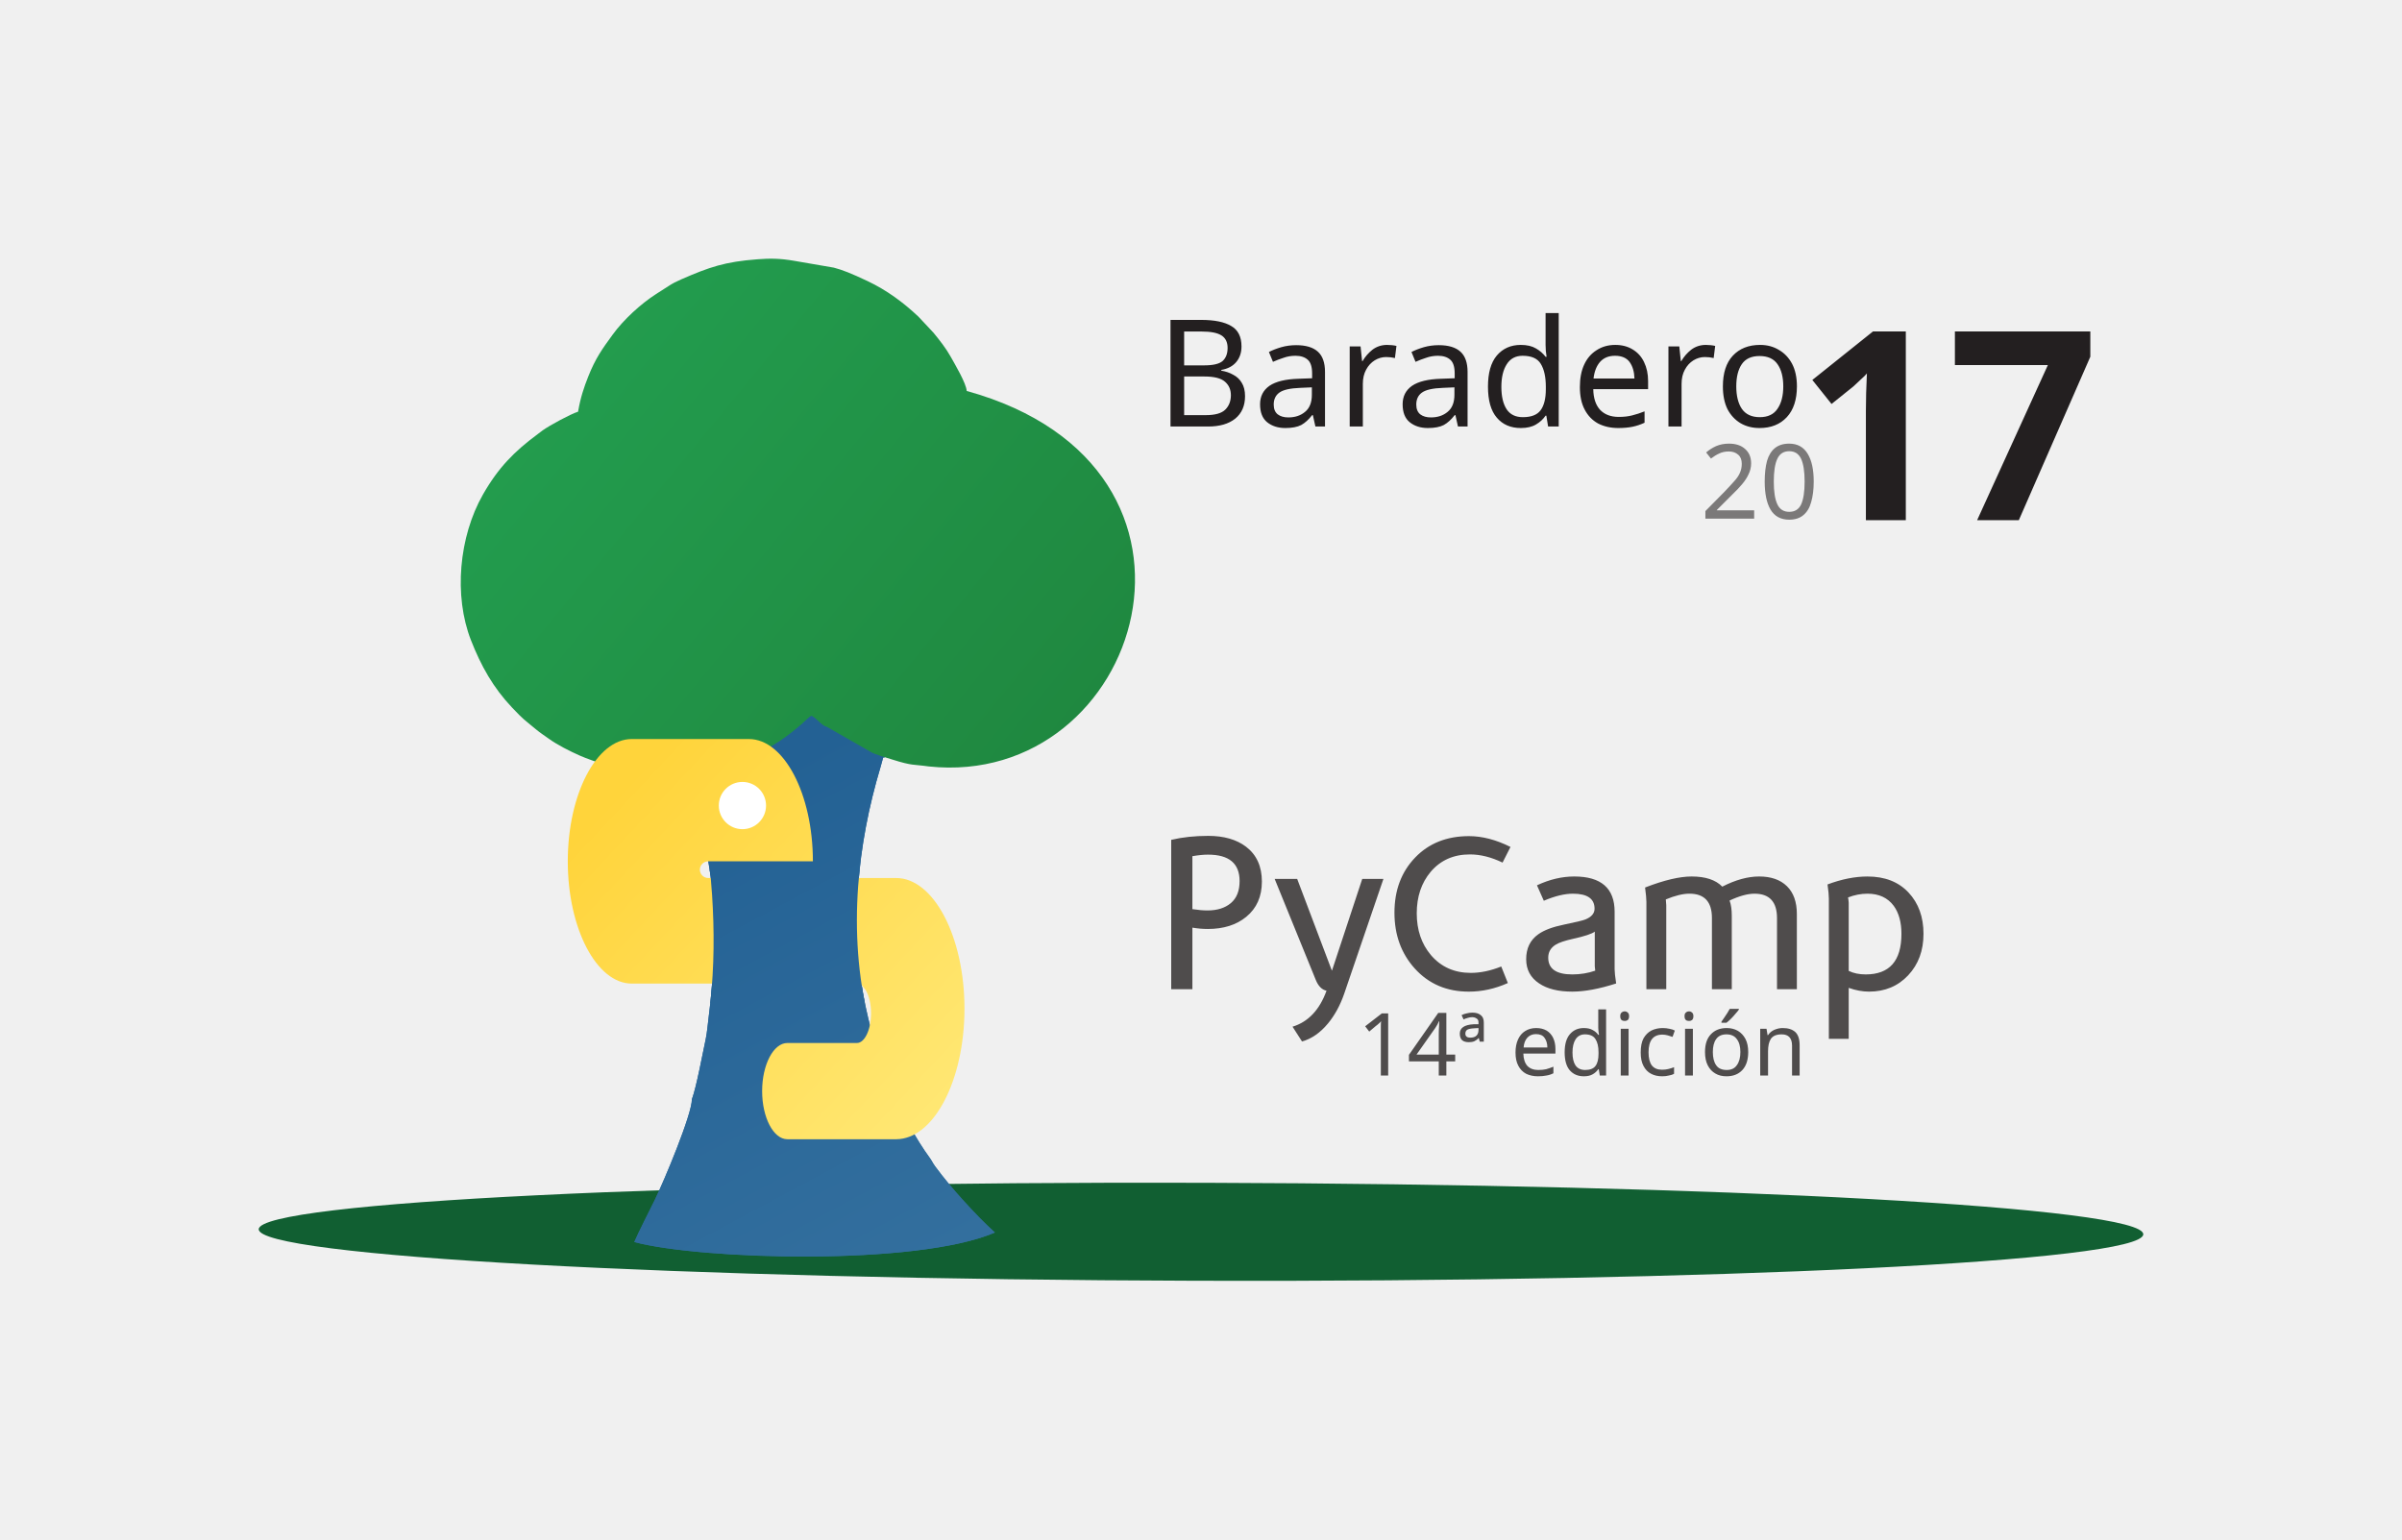
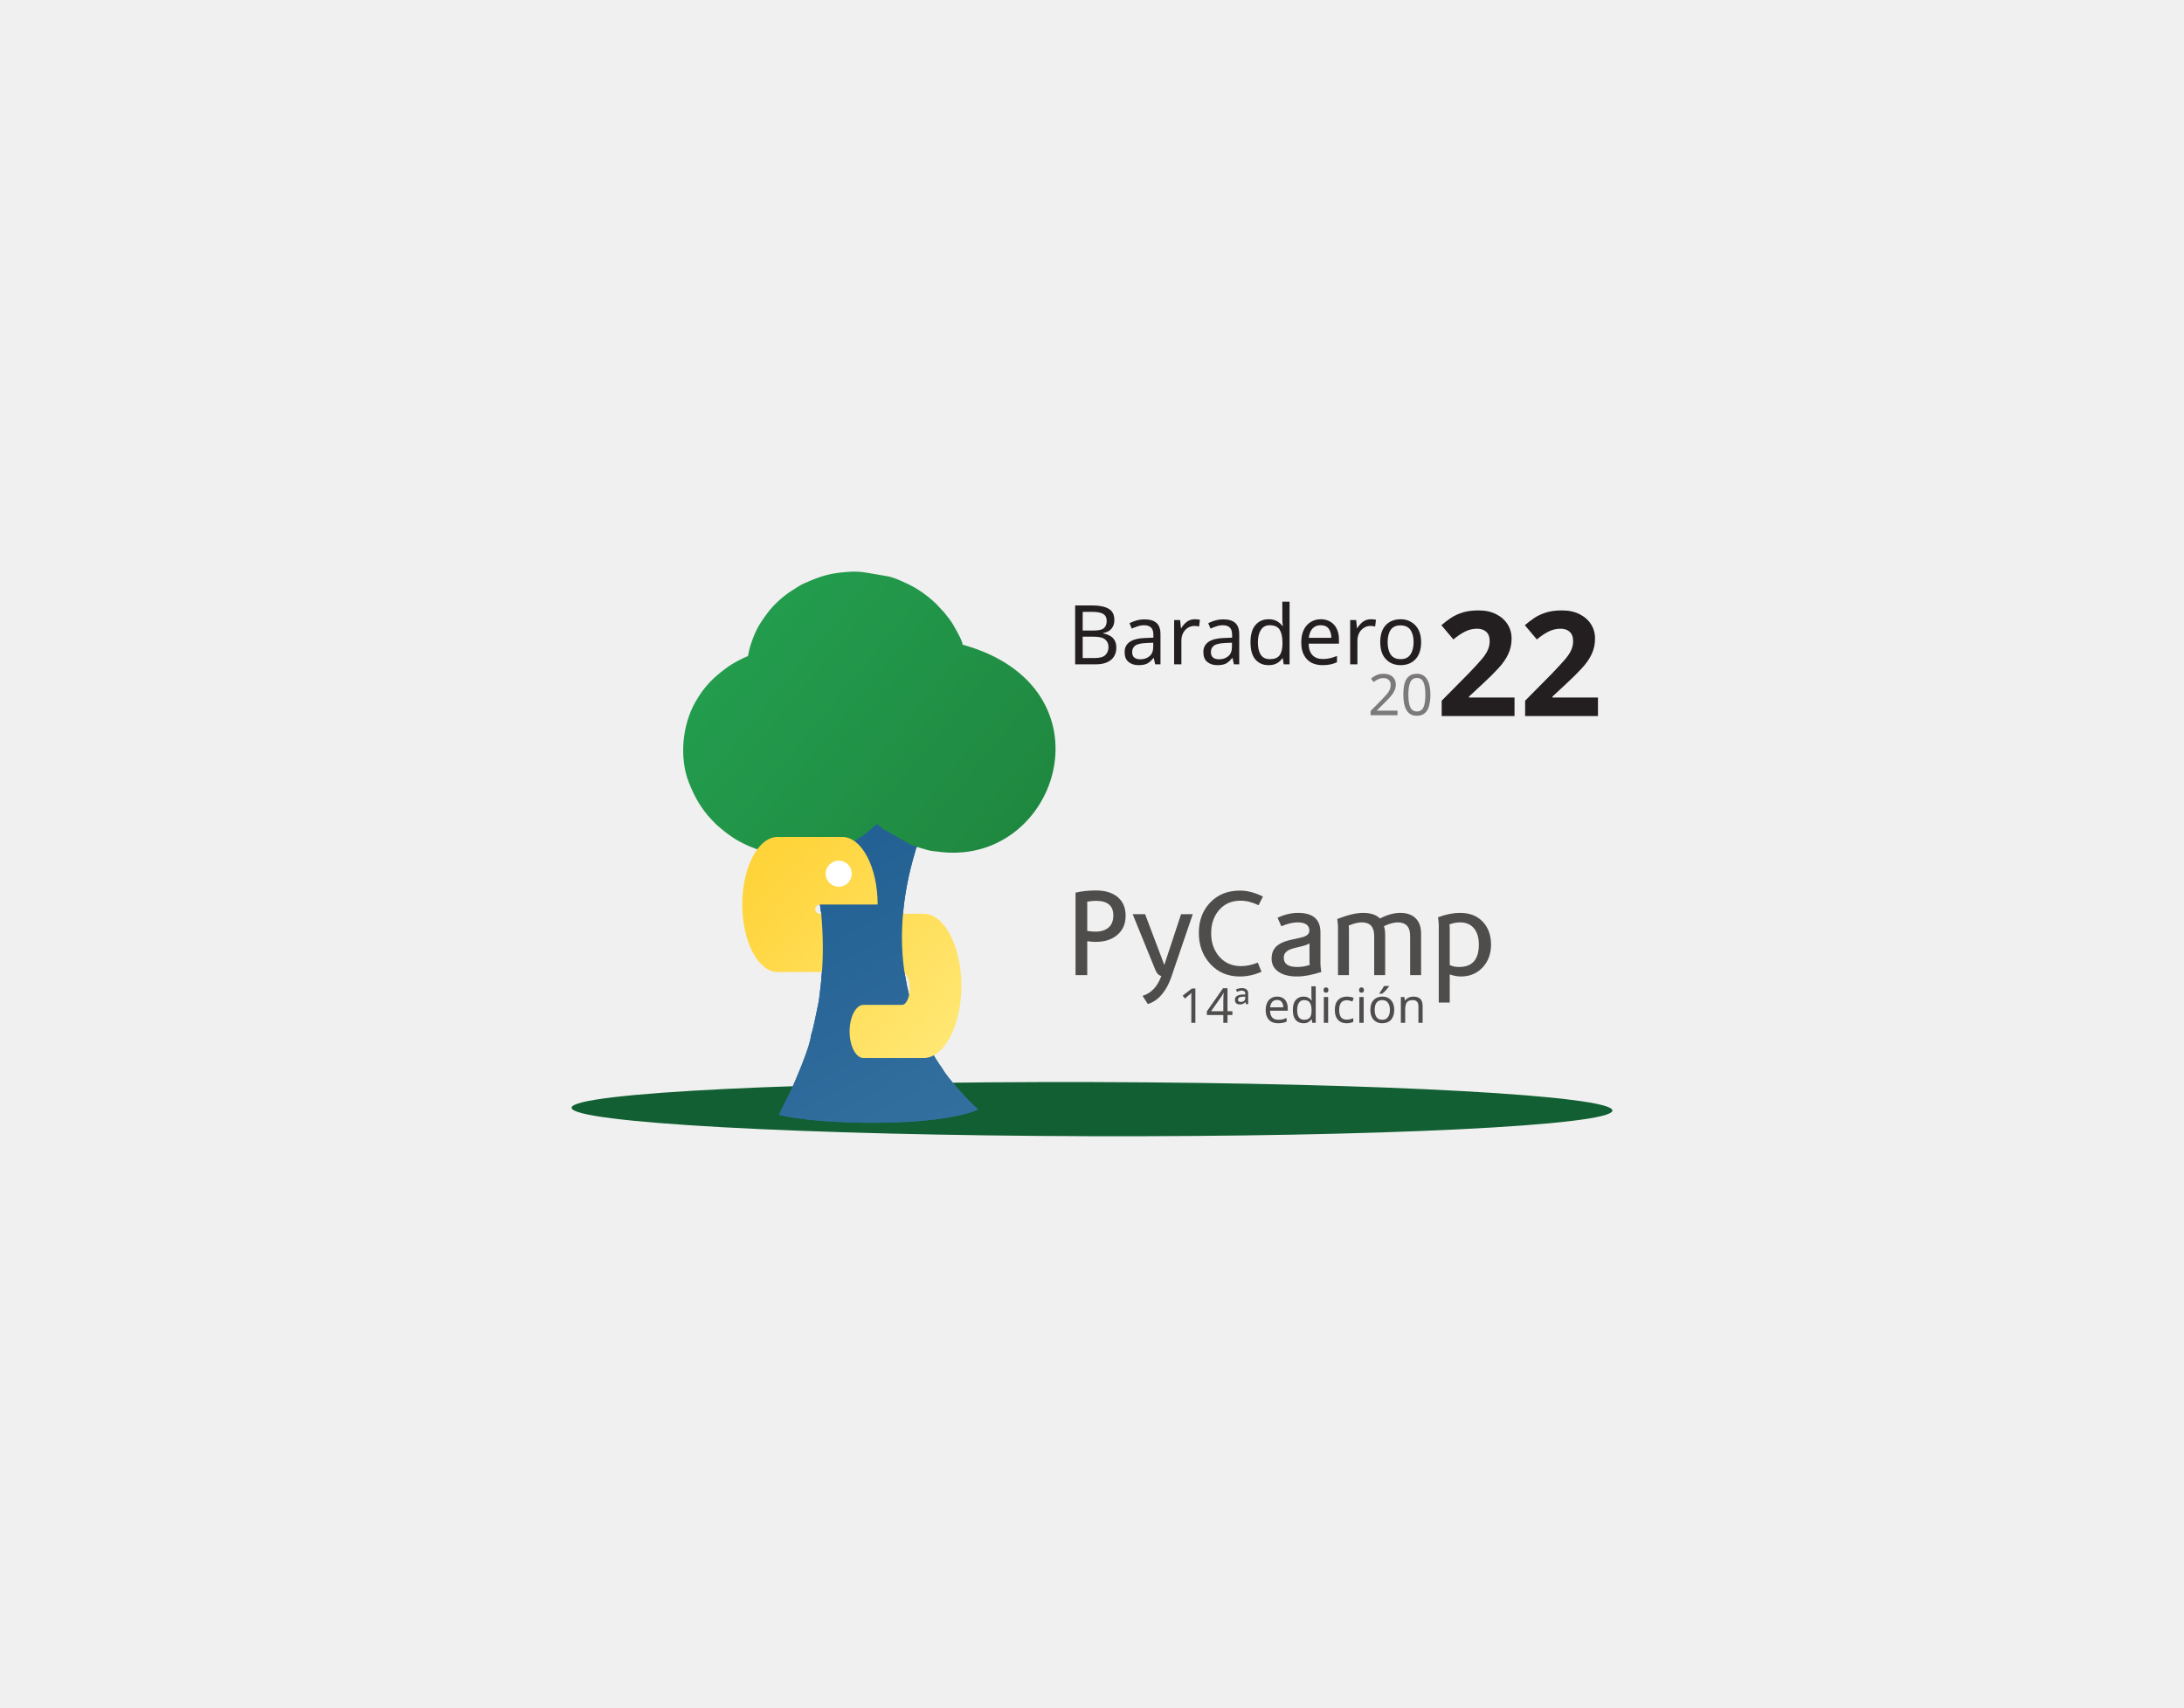
- <svg xmlns="http://www.w3.org/2000/svg" id="svg2" version="1.1" xml:space="preserve" width="185.678" height="119.02" viewBox="0 0 185.678 119.02">
+ <svg xmlns="http://www.w3.org/2000/svg" id="svg2" version="1.1" xml:space="preserve" width="305.678" height="239.02" viewBox="0 0 305.678 239.02">
  <defs id="defs6">
    <clipPath clipPathUnits="userSpaceOnUse" id="clipPath20">
      <path d="m 643.191,1277.22 c 350.336,0 634.339,-284.001 634.339,-634.337 C 1277.53,292.547 993.527,8.547 643.191,8.547 292.855,8.547 8.852,292.547 8.852,642.883 c 0,350.336 284.003,634.337 634.339,634.337 z" id="path22" style="clip-rule:evenodd" />
    </clipPath>
    <clipPath clipPathUnits="userSpaceOnUse" id="clipPath32">
      <path d="m 452.039,582.723 c -0.937,-2.981 -2.019,-5.528 -3.07,-8.594 -0.504,-1.469 -1.086,-2.891 -1.492,-4.231 -0.789,-2.589 -0.965,-1.55 0.156,-3.281 -1.754,-0.578 -0.313,1.75 -2.672,-6.121 -14.41,-48.039 -19.547,-100.113 -8.953,-149.183 1.836,-8.512 4.297,-18.239 7.156,-26.422 5.231,-14.977 7.602,-21.782 14.84,-36.192 1.996,-3.969 4.144,-7.527 6.07,-11.426 0.867,-2.902 8.434,-14.519 10.969,-17.839 1.535,-2.012 2.18,-3.731 3.75,-5.844 5.559,-7.485 11.066,-14.09 17.625,-21.297 7.551,-8.297 13.301,-14.133 19.293,-19.566 -48.492,-20.836 -182.316,-16.782 -222.992,-5.875 2.558,6.074 9.789,20.105 12.781,26.253 5.816,11.946 22.855,52.645 22.848,62.036 2.89,7.91 6.527,27.922 8.496,36.996 0.894,4.14 1.328,9.816 1.898,14.164 3.414,25.926 3.707,50.418 2.086,75.285 -0.269,4.098 -0.629,7.262 -0.89,11.5 l -8.352,52.16 c -0.43,1.313 -0.035,0.484 -0.586,1.418 -0.926,1.57 0.707,-0.289 -1.062,1.301 1.796,1.84 1.054,1.695 0.105,5.398 -0.539,2.121 -0.895,3.825 -1.406,5.899 -0.973,3.941 -2.172,7.699 -3.063,11.613 3.192,0.582 6.512,1.027 9.774,1.668 2.992,0.586 6.343,1.836 9.113,1.918 0.734,-3.203 3.152,-7.77 4.437,-10.691 l 3.575,-7.692 c 0.914,-1.281 0.187,-0.875 1.871,-1.371 0.289,-3.562 -4.321,62.5 -2.258,58.293 1.148,-2.34 2.133,-4.086 3.254,-6.207 l 16.476,-30.297 c 0.364,-0.59 0.696,-1.09 1,-1.551 10.848,28.836 12.329,-5.531 26.215,19.258 1.852,1.004 25.035,-3.973 26.016,-1.508 3.422,-0.668 9.699,-3.882 13.629,-5.234 2.133,-0.738 4.871,-1.656 7.039,-2.273 5.89,-1.688 5.551,-0.532 6.324,-2.465 z" id="path34" style="clip-rule:evenodd" />
    </clipPath>
    <linearGradient x1="463.839" y1="154.711" x2="448.848" y2="182.627" gradientUnits="userSpaceOnUse" gradientTransform="translate(-415.761,-137.0251)" spreadMethod="pad" id="linearGradient36">
      <stop style="stop-opacity:1;stop-color:#336f9e" offset="0" id="stop38" />
      <stop style="stop-opacity:1;stop-color:#236194" offset="1" id="stop40" />
    </linearGradient>
    <clipPath clipPathUnits="userSpaceOnUse" id="clipPath56">
      <path d="m 452.039,582.723 c -0.937,-2.981 -2.019,-5.528 -3.07,-8.594 -0.504,-1.469 -1.086,-2.891 -1.492,-4.231 -0.789,-2.589 -0.965,-1.55 0.156,-3.281 -1.754,-0.578 -0.313,1.75 -2.672,-6.121 -14.41,-48.039 -19.547,-100.113 -8.953,-149.183 1.836,-8.512 4.297,-18.239 7.156,-26.422 5.231,-14.977 7.602,-21.782 14.84,-36.192 1.996,-3.969 4.144,-7.527 6.07,-11.426 0.867,-2.902 8.434,-14.519 10.969,-17.839 1.535,-2.012 2.18,-3.731 3.75,-5.844 5.559,-7.485 11.066,-14.09 17.625,-21.297 7.551,-8.297 13.301,-14.133 19.293,-19.566 -48.492,-20.836 -182.316,-16.782 -222.992,-5.875 2.558,6.074 9.789,20.105 12.781,26.253 5.816,11.946 22.855,52.645 22.848,62.036 2.89,7.91 6.527,27.922 8.496,36.996 0.894,4.14 1.328,9.816 1.898,14.164 3.414,25.926 3.707,50.418 2.086,75.285 -0.269,4.098 -0.629,7.262 -0.89,11.5 l -8.352,52.16 c -0.43,1.313 -0.035,0.484 -0.586,1.418 -0.926,1.57 0.707,-0.289 -1.062,1.301 1.796,1.84 1.054,1.695 0.105,5.398 -0.539,2.121 -0.895,3.825 -1.406,5.899 -0.973,3.941 -2.172,7.699 -3.063,11.613 3.192,0.582 6.512,1.027 9.774,1.668 2.992,0.586 6.343,1.836 9.113,1.918 0.734,-3.203 3.152,-7.77 4.437,-10.691 l 3.575,-7.692 c 0.914,-1.281 0.187,-0.875 1.871,-1.371 0.289,-3.562 -4.321,62.5 -2.258,58.293 1.148,-2.34 2.133,-4.086 3.254,-6.207 l 16.476,-30.297 c 0.364,-0.59 0.696,-1.09 1,-1.551 10.848,28.836 12.329,-5.531 26.215,19.258 1.852,1.004 25.035,-3.973 26.016,-1.508 3.422,-0.668 9.699,-3.882 13.629,-5.234 2.133,-0.738 4.871,-1.656 7.039,-2.273 5.89,-1.688 5.551,-0.532 6.324,-2.465 z" id="path58" style="clip-rule:evenodd" />
    </clipPath>
    <linearGradient x1="463.839" y1="154.711" x2="448.848" y2="182.627" gradientUnits="userSpaceOnUse" gradientTransform="translate(-415.761,-137.0251)" spreadMethod="pad" id="linearGradient60">
      <stop style="stop-opacity:1;stop-color:#336f9e" offset="0" id="stop62" />
      <stop style="stop-opacity:1;stop-color:#236194" offset="1" id="stop64" />
    </linearGradient>
    <clipPath clipPathUnits="userSpaceOnUse" id="clipPath72">
      <path d="m 411.957,585.402 c -3.695,0.879 -6.219,5.45 -9.769,6.946 -1.356,-0.672 -3.989,-3.41 -5.493,-4.723 -9.957,-8.711 -18.187,-14.32 -30.25,-19.703 -2.961,-1.317 -11.449,-5.25 -14.425,-5.211 -1.528,0.519 -4.118,-2.645 -4.911,-1.434 l -17.812,-3.882 c -11.817,-2.34 -23.32,-0.661 -34.914,0.007 -7.961,0.457 -27.285,6.715 -35.297,10.25 -6.254,2.758 -13.93,6.661 -19.129,10.387 -2.973,2.137 -5.371,3.652 -7.957,5.813 -7.766,6.488 -7.324,5.574 -14.793,13.449 -11.769,12.414 -19.273,25.851 -25.492,41.742 -10.762,27.496 -7.442,64.016 7.379,90.047 9.59,16.84 19.597,26.844 33.859,37.387 l 3.047,2.316 c 4.391,3.125 16.996,9.977 21.945,11.594 1.493,8.679 3.559,14.894 6.352,21.902 4.469,11.215 8.633,16.961 15.051,25.774 6.711,9.214 17.23,18.906 26.925,25.14 l 7.508,4.813 c 2.446,1.636 5.129,2.976 7.942,4.203 17.48,7.629 27,10.922 47.328,12.441 7.32,0.547 13.359,0.625 22.492,-0.949 l 24.547,-4.227 c 5.305,-1.367 10.828,-3.558 20.926,-8.339 11.851,-5.614 22.156,-13.247 31.406,-21.977 l 9.371,-10.012 c 3.801,-4.664 7.695,-9.582 10.625,-14.836 2.672,-4.797 9.578,-16.39 9.852,-21.097 171.093,-47.215 108.324,-246.27 -23.543,-232.219 -9.485,1.379 -9.649,0.187 -22.571,4.289 -2.554,0.809 -11.726,3.414 -13.754,4.988 z" id="path74" style="clip-rule:evenodd" />
    </clipPath>
    <linearGradient x1="436.6" y1="210.44" x2="469.995" y2="182.978" gradientUnits="userSpaceOnUse" gradientTransform="translate(-415.761,-137.0251)" spreadMethod="pad" id="linearGradient76">
      <stop style="stop-opacity:1;stop-color:#239e4f" offset="0" id="stop78" />
      <stop style="stop-opacity:1;stop-color:#1f873f" offset="1" id="stop80" />
    </linearGradient>
    <clipPath clipPathUnits="userSpaceOnUse" id="clipPath88">
      <path d="m 291.188,577.945 h 72.402 c 21.773,0 39.59,-34.039 39.59,-75.629 v -0.003 h -64.739 c -2.832,0 -5.156,-2.325 -5.156,-5.165 v 0 c 0,-2.832 2.32,-5.16 5.156,-5.16 h 31.262 33.102 51.824 c 23.258,0 42.289,-36.351 42.289,-80.781 v 0 c 0,-44.43 -19.031,-80.781 -42.289,-80.781 h -35.973 -9.324 -21.965 c -8.566,0 -15.578,13.39 -15.578,29.758 v 0 c 0,16.371 7.012,29.761 15.578,29.761 h 16.692 26.351 c 4.801,0 8.727,8.266 8.727,18.368 v 0 c 0,5.738 -1.27,10.886 -3.246,14.265 l -1.996,2.563 c -1.071,0.988 -2.25,1.539 -3.485,1.539 h -66.82 -18.129 -54.273 c -21.77,0 -39.594,34.035 -39.594,75.633 v 0.003 c 0,41.598 17.816,75.629 39.594,75.629 z" id="path90" style="clip-rule:evenodd" />
    </clipPath>
    <linearGradient x1="462.535" y1="163.283" x2="442.168" y2="182.324" gradientUnits="userSpaceOnUse" gradientTransform="translate(-415.761,-137.0251)" spreadMethod="pad" id="linearGradient92">
      <stop style="stop-opacity:1;stop-color:#ffe773" offset="0" id="stop94" />
      <stop style="stop-opacity:1;stop-color:#ffd43b" offset="1" id="stop96" />
    </linearGradient>
    <clipPath clipPathUnits="userSpaceOnUse" id="clipPath104">
      <path d="m 432.055,497.074 c -2.895,-27.543 -2.168,-55.39 3.254,-82.383 v -0.019 h -95.567 c 2.457,22.863 2.531,44.742 1.086,66.914 -0.269,4.098 -0.629,7.262 -0.89,11.5 l -0.637,3.988 z" id="path106" style="clip-rule:evenodd" />
    </clipPath>
    <linearGradient x1="463.839" y1="154.711" x2="448.848" y2="182.627" gradientUnits="userSpaceOnUse" gradientTransform="translate(-415.761,-137.0251)" spreadMethod="pad" id="linearGradient108">
      <stop style="stop-opacity:1;stop-color:#336f9e" offset="0" id="stop110" />
      <stop style="stop-opacity:1;stop-color:#236194" offset="1" id="stop112" />
    </linearGradient>
  </defs>
-   <g id="g10" transform="matrix(1.25,0,0,-1.25,14.64166,118.0956)">
+   <g id="g10" transform="matrix(1.25,0,0,-1.25,74.64167,178.0956)">
    <g id="g883">
      <path id="path14" style="fill:#4f4c4c;fill-opacity:1;fill-rule:nonzero;stroke:none" d="m 66.323,39.955 c 0,-0.928 -0.323,-1.655 -0.968,-2.183 -0.609,-0.5 -1.401,-0.75 -2.374,-0.75 -0.318,0 -0.637,0.027 -0.955,0.082 v -3.806 h -1.31 v 9.236 c 0.691,0.164 1.455,0.246 2.292,0.246 0.964,0 1.742,-0.223 2.333,-0.669 0.655,-0.5 0.982,-1.219 0.982,-2.155 z m -1.378,0.027 c 0,1.092 -0.65,1.637 -1.951,1.637 -0.282,0 -0.605,-0.032 -0.969,-0.096 v -3.274 c 0.364,-0.055 0.673,-0.082 0.928,-0.082 0.609,0 1.094,0.152 1.453,0.457 0.359,0.305 0.539,0.757 0.539,1.357 z m 8.895,0.137 -2.429,-7.108 c -0.245,-0.709 -0.578,-1.319 -0.996,-1.828 -0.482,-0.582 -1.019,-0.955 -1.61,-1.119 l -0.586,0.914 c 0.973,0.3 1.673,1.041 2.101,2.224 -0.291,0.064 -0.514,0.291 -0.669,0.682 l -2.538,6.235 h 1.392 l 2.142,-5.662 h 0.014 l 1.869,5.662 z m 7.858,1.978 -0.491,-0.969 c -0.7,0.337 -1.373,0.505 -2.019,0.505 -1.009,0 -1.819,-0.359 -2.428,-1.078 -0.573,-0.682 -0.86,-1.538 -0.86,-2.565 0,-1.027 0.291,-1.887 0.873,-2.579 0.628,-0.737 1.451,-1.105 2.47,-1.105 0.6,0 1.227,0.132 1.882,0.395 l 0.409,-1.023 c -0.791,-0.355 -1.597,-0.532 -2.415,-0.532 -1.364,0 -2.479,0.477 -3.343,1.432 -0.837,0.928 -1.255,2.078 -1.255,3.452 0,1.382 0.425,2.517 1.275,3.404 0.85,0.887 1.962,1.33 3.336,1.33 0.819,0 1.673,-0.223 2.565,-0.669 z m 6.535,-8.445 c -1.046,-0.337 -1.951,-0.505 -2.715,-0.505 -0.864,0 -1.546,0.168 -2.046,0.505 -0.537,0.355 -0.805,0.855 -0.805,1.501 0,0.673 0.25,1.187 0.75,1.541 0.355,0.255 0.887,0.455 1.597,0.6 0.709,0.146 1.146,0.25 1.309,0.314 0.382,0.154 0.573,0.377 0.573,0.668 0,0.618 -0.446,0.928 -1.337,0.928 -0.519,0 -1.119,-0.146 -1.801,-0.437 l -0.423,0.955 c 0.773,0.364 1.542,0.546 2.305,0.546 1.664,0 2.497,-0.728 2.497,-2.183 v -3.561 c 0,-0.173 0.032,-0.464 0.095,-0.873 z m -1.296,0.791 c -0.018,0.127 -0.027,0.218 -0.027,0.273 v 2.142 c -0.173,-0.137 -0.627,-0.287 -1.364,-0.45 -0.491,-0.109 -0.841,-0.227 -1.051,-0.355 -0.309,-0.191 -0.464,-0.459 -0.464,-0.805 0,-0.691 0.496,-1.037 1.487,-1.037 0.5,0 0.973,0.077 1.419,0.232 z m 12.47,-1.146 h -1.228 v 4.393 c 0,1.009 -0.464,1.514 -1.391,1.514 -0.427,0 -0.941,-0.141 -1.542,-0.423 0.091,-0.245 0.136,-0.559 0.136,-0.941 v -4.543 h -1.228 v 4.407 c 0,1 -0.464,1.501 -1.391,1.501 -0.4,0 -0.887,-0.118 -1.46,-0.355 0.018,-0.164 0.027,-0.282 0.027,-0.355 v -5.198 h -1.228 v 5.402 c 0,0.182 -0.028,0.478 -0.082,0.887 1.173,0.455 2.133,0.682 2.879,0.682 0.855,0 1.487,-0.209 1.896,-0.628 0.819,0.419 1.578,0.628 2.278,0.628 0.737,0 1.31,-0.2 1.719,-0.6 0.409,-0.4 0.614,-0.973 0.614,-1.719 z m 7.831,3.424 c 0,-1.037 -0.316,-1.892 -0.948,-2.565 -0.632,-0.673 -1.44,-1.009 -2.422,-1.009 -0.4,0 -0.818,0.077 -1.255,0.232 v -3.152 H 101.385 v 8.69 c 0,0.182 -0.027,0.469 -0.082,0.859 0.874,0.328 1.697,0.491 2.47,0.491 1.073,0 1.919,-0.33 2.537,-0.989 0.619,-0.659 0.928,-1.512 0.928,-2.558 z m -1.364,0 c 0,0.719 -0.16,1.296 -0.478,1.733 -0.373,0.5 -0.914,0.75 -1.623,0.75 -0.401,0 -0.801,-0.077 -1.201,-0.232 0,-0.009 0.007,-0.052 0.021,-0.13 0.013,-0.077 0.02,-0.139 0.02,-0.184 v -4.229 c 0.3,-0.146 0.65,-0.218 1.051,-0.218 1.473,0 2.21,0.837 2.21,2.51" />
      <path id="path24" style="fill:#115f32;fill-opacity:1;fill-rule:evenodd;stroke:none" d="m 62.768,21.324 c 32.182,-0.091 58.177,-1.522 58.061,-3.195 -0.116,-1.673 -26.299,-2.956 -58.481,-2.865 -32.182,0.091 -58.177,1.521 -58.061,3.195 0.116,1.673 26.299,2.956 58.481,2.865" />
      <path id="path42" style="fill:url(#linearGradient36);fill-opacity:1;fill-rule:nonzero;stroke:none" d="m 43.443,49.247 c -0.094,-0.298 -0.202,-0.553 -0.307,-0.859 -0.05,-0.147 -0.109,-0.289 -0.149,-0.423 -0.079,-0.259 -0.097,-0.155 0.016,-0.328 -0.175,-0.058 -0.031,0.175 -0.267,-0.612 -1.441,-4.804 -1.955,-10.011 -0.895,-14.918 0.184,-0.851 0.43,-1.824 0.716,-2.642 0.523,-1.498 0.76,-2.178 1.484,-3.619 0.2,-0.397 0.414,-0.753 0.607,-1.143 0.087,-0.29 0.843,-1.452 1.097,-1.784 0.153,-0.201 0.218,-0.373 0.375,-0.584 0.556,-0.749 1.107,-1.409 1.762,-2.13 0.755,-0.83 1.33,-1.413 1.929,-1.957 -4.849,-2.084 -18.232,-1.678 -22.299,-0.588 0.256,0.607 0.979,2.01 1.278,2.625 0.582,1.195 2.285,5.264 2.285,6.204 0.289,0.791 0.653,2.792 0.85,3.7 0.089,0.414 0.133,0.982 0.19,1.416 0.341,2.593 0.371,5.042 0.209,7.529 -0.027,0.41 -0.063,0.726 -0.089,1.15 l -0.835,5.216 c -0.043,0.131 -0.004,0.048 -0.059,0.142 -0.093,0.157 0.071,-0.029 -0.106,0.13 0.18,0.184 0.105,0.17 0.011,0.54 -0.054,0.212 -0.089,0.383 -0.141,0.59 -0.097,0.394 -0.217,0.77 -0.306,1.161 0.319,0.058 0.651,0.103 0.977,0.167 0.299,0.059 0.634,0.184 0.911,0.192 0.073,-0.32 0.315,-0.777 0.444,-1.069 l 0.357,-0.769 c 0.091,-0.128 0.019,-0.087 0.187,-0.137 0.029,-0.356 -0.432,6.25 -0.226,5.829 0.115,-0.234 0.213,-0.409 0.325,-0.621 l 1.648,-3.03 c 0.036,-0.059 0.07,-0.109 0.1,-0.155 1.085,2.884 1.233,-0.553 2.622,1.926 0.185,0.1 2.503,-0.397 2.602,-0.151 0.342,-0.067 0.97,-0.388 1.363,-0.523 0.213,-0.074 0.487,-0.166 0.704,-0.227 0.589,-0.169 0.555,-0.053 0.632,-0.246" />
      <text xml:space="preserve" style="font-style:normal;font-weight:normal;font-size:5.387px;line-height:1.25;font-family:sans-serif;font-variation-settings:normal;opacity:1;vector-effect:none;fill:#4f4c4c;fill-opacity:1;stroke:none;stroke-width:1.332;stroke-linecap:butt;stroke-linejoin:miter;stroke-miterlimit:4;stroke-dasharray:none;stroke-dashoffset:0;stroke-opacity:1;-inkscape-stroke:none;stop-color:#000000;stop-opacity:1" x="72.227" y="-27.957" id="text17231" transform="scale(1,-1)">
        <tspan id="tspan17229" style="font-style:normal;font-variant:normal;font-weight:normal;font-stretch:normal;font-size:5.387px;font-family:Ubuntu;-inkscape-font-specification:'Ubuntu, Normal';font-variant-ligatures:normal;font-variant-caps:normal;font-variant-numeric:normal;font-variant-east-asian:normal;font-variation-settings:normal;vector-effect:none;fill:#4f4c4c;fill-opacity:1;stroke:none;stroke-width:1.332;stroke-linecap:butt;stroke-linejoin:miter;stroke-miterlimit:4;stroke-dasharray:none;stroke-dashoffset:0;stroke-opacity:1;-inkscape-stroke:none;stop-color:#000000;stop-opacity:1" x="72.227" y="-27.957">14ª edición</tspan>
      </text>
      <path id="path66" style="fill:url(#linearGradient60);fill-opacity:1;fill-rule:nonzero;stroke:none" d="m 43.443,49.247 c -0.094,-0.298 -0.202,-0.553 -0.307,-0.859 -0.05,-0.147 -0.109,-0.289 -0.149,-0.423 -0.079,-0.259 -0.097,-0.155 0.016,-0.328 -0.175,-0.058 -0.031,0.175 -0.267,-0.612 -1.441,-4.804 -1.955,-10.011 -0.895,-14.918 0.184,-0.851 0.43,-1.824 0.716,-2.642 0.523,-1.498 0.76,-2.178 1.484,-3.619 0.2,-0.397 0.414,-0.753 0.607,-1.143 0.087,-0.29 0.843,-1.452 1.097,-1.784 0.153,-0.201 0.218,-0.373 0.375,-0.584 0.556,-0.749 1.107,-1.409 1.762,-2.13 0.755,-0.83 1.33,-1.413 1.929,-1.957 -4.849,-2.084 -18.232,-1.678 -22.299,-0.588 0.256,0.607 0.979,2.01 1.278,2.625 0.582,1.195 2.285,5.264 2.285,6.204 0.289,0.791 0.653,2.792 0.85,3.7 0.089,0.414 0.133,0.982 0.19,1.416 0.341,2.593 0.371,5.042 0.209,7.529 -0.027,0.41 -0.063,0.726 -0.089,1.15 l -0.835,5.216 c -0.043,0.131 -0.004,0.048 -0.059,0.142 -0.093,0.157 0.071,-0.029 -0.106,0.13 0.18,0.184 0.105,0.17 0.011,0.54 -0.054,0.212 -0.089,0.383 -0.141,0.59 -0.097,0.394 -0.217,0.77 -0.306,1.161 0.319,0.058 0.651,0.103 0.977,0.167 0.299,0.059 0.634,0.184 0.911,0.192 0.073,-0.32 0.315,-0.777 0.444,-1.069 l 0.357,-0.769 c 0.091,-0.128 0.019,-0.087 0.187,-0.137 0.029,-0.356 -0.432,6.25 -0.226,5.829 0.115,-0.234 0.213,-0.409 0.325,-0.621 l 1.648,-3.03 c 0.036,-0.059 0.07,-0.109 0.1,-0.155 1.085,2.884 1.233,-0.553 2.622,1.926 0.185,0.1 2.503,-0.397 2.602,-0.151 0.342,-0.067 0.97,-0.388 1.363,-0.523 0.213,-0.074 0.487,-0.166 0.704,-0.227 0.589,-0.169 0.555,-0.053 0.632,-0.246" />
      <path id="path82" style="fill:url(#linearGradient76);fill-opacity:1;fill-rule:nonzero;stroke:none" d="m 39.435,49.515 c -0.369,0.088 -0.622,0.545 -0.977,0.695 -0.136,-0.067 -0.399,-0.341 -0.549,-0.472 -0.996,-0.871 -1.819,-1.432 -3.025,-1.97 -0.296,-0.132 -1.145,-0.525 -1.442,-0.521 -0.153,0.052 -0.412,-0.265 -0.491,-0.143 l -1.781,-0.388 c -1.182,-0.234 -2.332,-0.066 -3.491,7e-4 -0.796,0.046 -2.728,0.671 -3.53,1.025 -0.625,0.276 -1.393,0.666 -1.913,1.039 -0.297,0.214 -0.537,0.365 -0.796,0.581 -0.777,0.649 -0.732,0.557 -1.479,1.345 -1.177,1.241 -1.927,2.585 -2.549,4.174 -1.076,2.75 -0.744,6.402 0.738,9.005 0.959,1.684 1.96,2.684 3.386,3.739 l 0.305,0.232 c 0.439,0.312 1.7,0.998 2.195,1.159 0.149,0.868 0.356,1.489 0.635,2.19 0.447,1.121 0.863,1.696 1.505,2.577 0.671,0.921 1.723,1.891 2.692,2.514 l 0.751,0.481 c 0.245,0.164 0.513,0.298 0.794,0.42 1.748,0.763 2.7,1.092 4.733,1.244 0.732,0.055 1.336,0.062 2.249,-0.095 l 2.455,-0.423 c 0.53,-0.137 1.083,-0.356 2.093,-0.834 1.185,-0.561 2.216,-1.325 3.141,-2.198 l 0.937,-1.001 c 0.38,-0.466 0.769,-0.958 1.062,-1.484 0.267,-0.48 0.958,-1.639 0.985,-2.11 17.109,-4.721 10.832,-24.627 -2.354,-23.222 -0.949,0.138 -0.965,0.019 -2.257,0.429 -0.255,0.081 -1.173,0.341 -1.375,0.499 l -2.644,1.512" />
      <path id="path98" style="fill:url(#linearGradient92);fill-opacity:1;fill-rule:nonzero;stroke:none" d="m 27.358,48.769 h 7.24 c 2.177,0 3.959,-3.404 3.959,-7.563 v -3e-4 h -6.474 c -0.283,0 -0.516,-0.233 -0.516,-0.516 v 0 c 0,-0.283 0.232,-0.516 0.516,-0.516 h 11.619 c 2.326,0 4.229,-3.635 4.229,-8.078 v 0 c 0,-4.443 -1.903,-8.078 -4.229,-8.078 h -6.726 c -0.857,0 -1.558,1.339 -1.558,2.976 v 0 c 0,1.637 0.701,2.976 1.558,2.976 h 4.304 c 0.48,0 0.873,0.827 0.873,1.837 v 0 c 0,0.574 -0.127,1.089 -0.325,1.427 l -0.2,0.256 c -0.107,0.099 -0.225,0.154 -0.348,0.154 h -13.922 c -2.177,0 -3.959,3.404 -3.959,7.563 v 3e-4 c 0,4.16 1.782,7.563 3.959,7.563" />
      <path id="path114" style="fill:url(#linearGradient108);fill-opacity:1;fill-rule:nonzero;stroke:none" d="m 41.445,40.682 c -0.289,-2.754 -0.217,-5.539 0.325,-8.238 v -0.002 h -9.557 c 0.246,2.286 0.253,4.474 0.109,6.691 -0.027,0.41 -0.063,0.726 -0.089,1.15 l -0.064,0.399 h 9.275" />
      <path id="path116" style="fill:#ffffff;fill-opacity:1;fill-rule:evenodd;stroke:none" d="m 34.199,43.194 c 0.807,0 1.461,0.654 1.461,1.461 0,0.807 -0.654,1.461 -1.461,1.461 -0.807,0 -1.461,-0.654 -1.461,-1.461 0,-0.807 0.654,-1.461 1.461,-1.461" />
      <text xml:space="preserve" style="font-style:normal;font-weight:normal;font-size:32px;line-height:1.25;font-family:sans-serif;fill:#000000;fill-opacity:1;stroke:none;stroke-width:0.8" x="148.137" y="-62.075" id="text24759" transform="scale(1,-1)">
        <tspan id="tspan24757" style="font-style:normal;font-variant:normal;font-weight:normal;font-stretch:normal;font-size:32px;font-family:Ubuntu;-inkscape-font-specification:'Ubuntu, Normal';font-variant-ligatures:normal;font-variant-caps:normal;font-variant-numeric:normal;font-variant-east-asian:normal;stroke-width:0.8" x="148.137" y="-62.075" />
      </text>
-       <text xml:space="preserve" style="font-style:normal;font-weight:normal;font-size:16.338px;line-height:1.25;font-family:sans-serif;font-variation-settings:normal;opacity:1;vector-effect:none;fill:#231f20;fill-opacity:1;stroke:none;stroke-width:1.018;stroke-linecap:butt;stroke-linejoin:miter;stroke-miterlimit:4;stroke-dasharray:none;stroke-dashoffset:0;stroke-opacity:1;-inkscape-stroke:none;stop-color:#000000;stop-opacity:1" x="99.394" y="-62.303" id="text67969" transform="scale(1,-1)">
-         <tspan id="tspan67967" style="font-style:normal;font-variant:normal;font-weight:bold;font-stretch:normal;font-size:16.338px;font-family:Ubuntu;-inkscape-font-specification:'Ubuntu, Bold';font-variant-ligatures:normal;font-variant-caps:normal;font-variant-numeric:normal;font-variant-east-asian:normal;font-variation-settings:normal;vector-effect:none;fill:#231f20;fill-opacity:1;stroke:none;stroke-width:1.018;stroke-linecap:butt;stroke-linejoin:miter;stroke-miterlimit:4;stroke-dasharray:none;stroke-dashoffset:0;stroke-opacity:1;-inkscape-stroke:none;stop-color:#000000;stop-opacity:1" x="99.394" y="-62.303">17</tspan>
+       <text xml:space="preserve" style="font-style:normal;font-weight:normal;font-size:16.338px;line-height:1.25;font-family:sans-serif;font-variation-settings:normal;opacity:1;vector-effect:none;fill:#231f20;fill-opacity:1;stroke:none;stroke-width:1.018;stroke-linecap:butt;stroke-linejoin:miter;stroke-miterlimit:4;stroke-dasharray:none;stroke-dashoffset:0;stroke-opacity:1;-inkscape-stroke:none;stop-color:#000000;stop-opacity:1" x="101.054" y="-62.303" id="text67969" transform="scale(1,-1)">
+         <tspan id="tspan67967" style="font-style:normal;font-variant:normal;font-weight:bold;font-stretch:normal;font-size:16.338px;font-family:Ubuntu;-inkscape-font-specification:'Ubuntu, Bold';font-variant-ligatures:normal;font-variant-caps:normal;font-variant-numeric:normal;font-variant-east-asian:normal;font-variation-settings:normal;vector-effect:none;fill:#231f20;fill-opacity:1;stroke:none;stroke-width:1.018;stroke-linecap:butt;stroke-linejoin:miter;stroke-miterlimit:4;stroke-dasharray:none;stroke-dashoffset:0;stroke-opacity:1;-inkscape-stroke:none;stop-color:#000000;stop-opacity:1" x="101.054" y="-62.303">22</tspan>
      </text>
      <text xml:space="preserve" style="font-style:normal;font-weight:normal;font-size:6.412px;line-height:1.25;font-family:sans-serif;font-variation-settings:normal;opacity:1;vector-effect:none;fill:#7b7979;fill-opacity:1;stroke:none;stroke-width:0.2;stroke-linecap:butt;stroke-linejoin:miter;stroke-miterlimit:4;stroke-dasharray:none;stroke-dashoffset:0;stroke-opacity:1;-inkscape-stroke:none;stop-color:#000000;stop-opacity:1" x="93.438" y="-62.399" id="text67969-2" transform="scale(1,-1)">
        <tspan id="tspan67967-2" style="font-style:normal;font-variant:normal;font-weight:normal;font-stretch:normal;font-size:6.412px;font-family:Ubuntu;-inkscape-font-specification:'Ubuntu, Normal';font-variant-ligatures:normal;font-variant-caps:normal;font-variant-numeric:normal;font-variant-east-asian:normal;font-variation-settings:normal;vector-effect:none;fill:#7b7979;fill-opacity:1;stroke:none;stroke-width:0.2;stroke-linecap:butt;stroke-linejoin:miter;stroke-miterlimit:4;stroke-dasharray:none;stroke-dashoffset:0;stroke-opacity:1;-inkscape-stroke:none;stop-color:#000000;stop-opacity:1" x="93.438" y="-62.399">20</tspan>
      </text>
      <text xml:space="preserve" style="font-style:normal;font-weight:normal;font-size:9.241px;line-height:1.25;font-family:sans-serif;font-variation-settings:normal;opacity:1;vector-effect:none;fill:#231f20;fill-opacity:1;stroke:none;stroke-width:1;stroke-linecap:butt;stroke-linejoin:miter;stroke-miterlimit:4;stroke-dasharray:none;stroke-dashoffset:0;stroke-opacity:1;-inkscape-stroke:none;stop-color:#000000;stop-opacity:1" x="59.783" y="-68.097" id="text80659" transform="scale(1,-1)">
        <tspan id="tspan80657" style="font-style:normal;font-variant:normal;font-weight:normal;font-stretch:normal;font-size:9.241px;font-family:Ubuntu;-inkscape-font-specification:'Ubuntu, Normal';font-variant-ligatures:normal;font-variant-caps:normal;font-variant-numeric:normal;font-variant-east-asian:normal;font-variation-settings:normal;vector-effect:none;fill:#231f20;fill-opacity:1;stroke:none;stroke-width:1;stroke-linecap:butt;stroke-linejoin:miter;stroke-miterlimit:4;stroke-dasharray:none;stroke-dashoffset:0;stroke-opacity:1;-inkscape-stroke:none;stop-color:#000000;stop-opacity:1" x="59.783" y="-68.097">Baradero</tspan>
      </text>
    </g>
  </g>
</svg>
